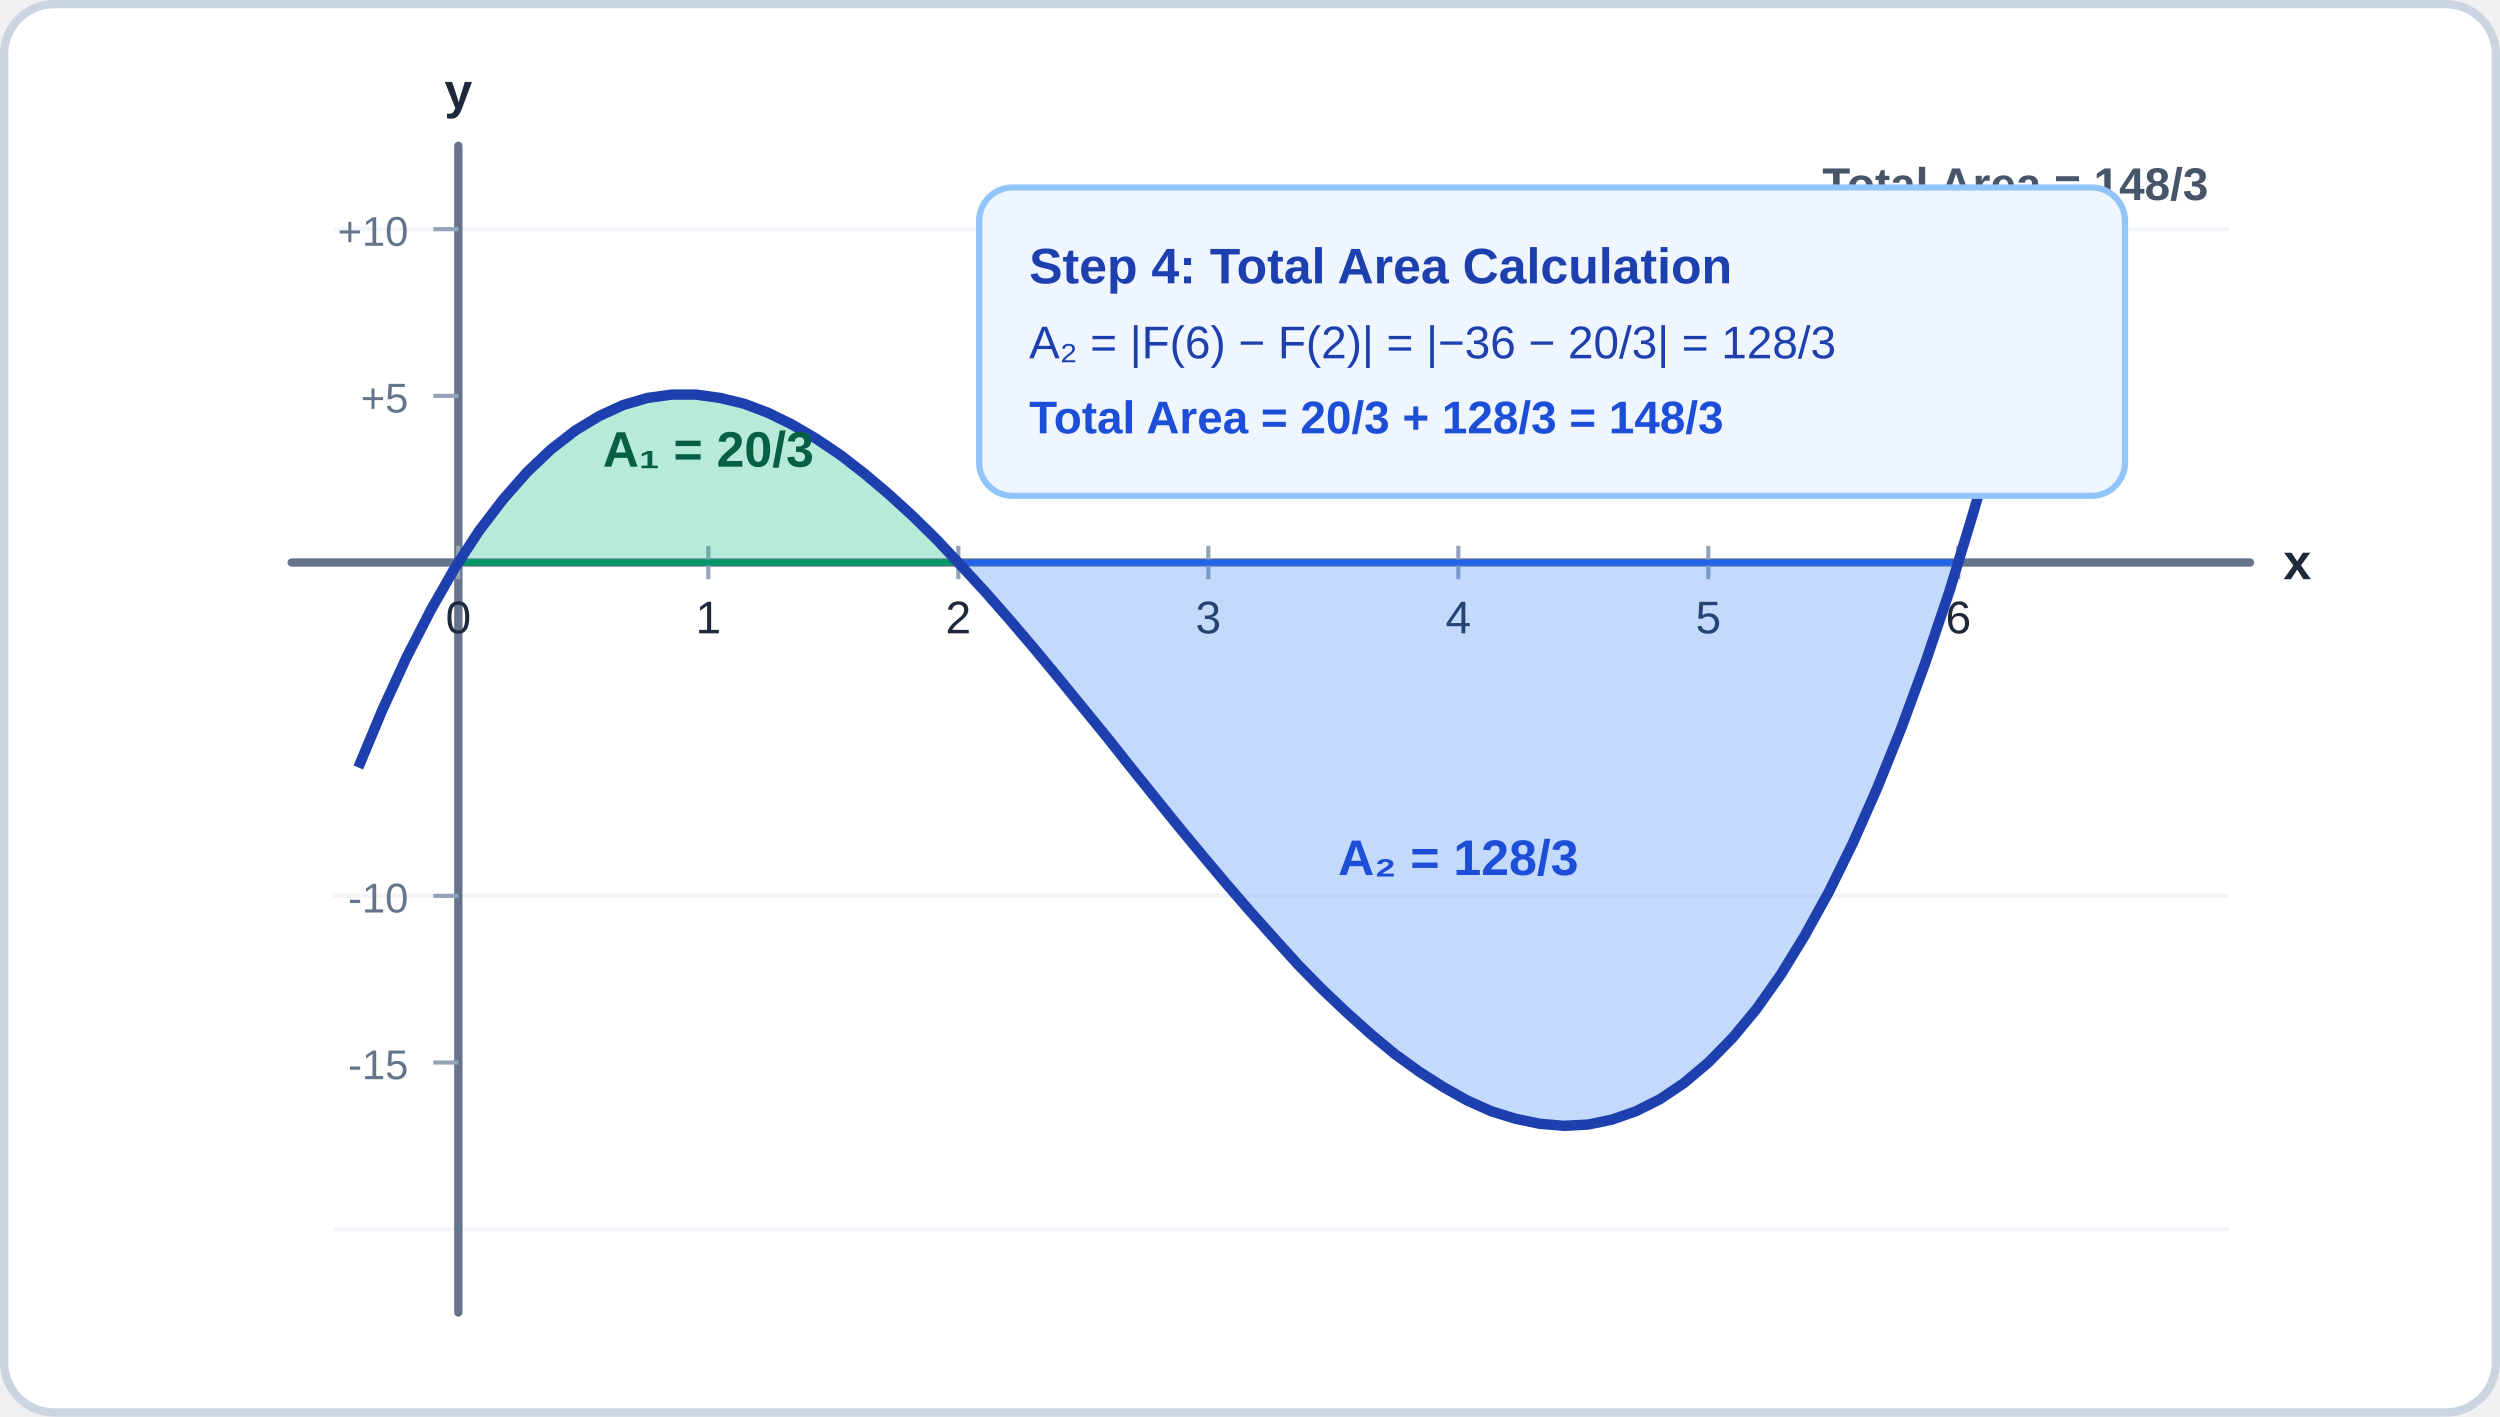
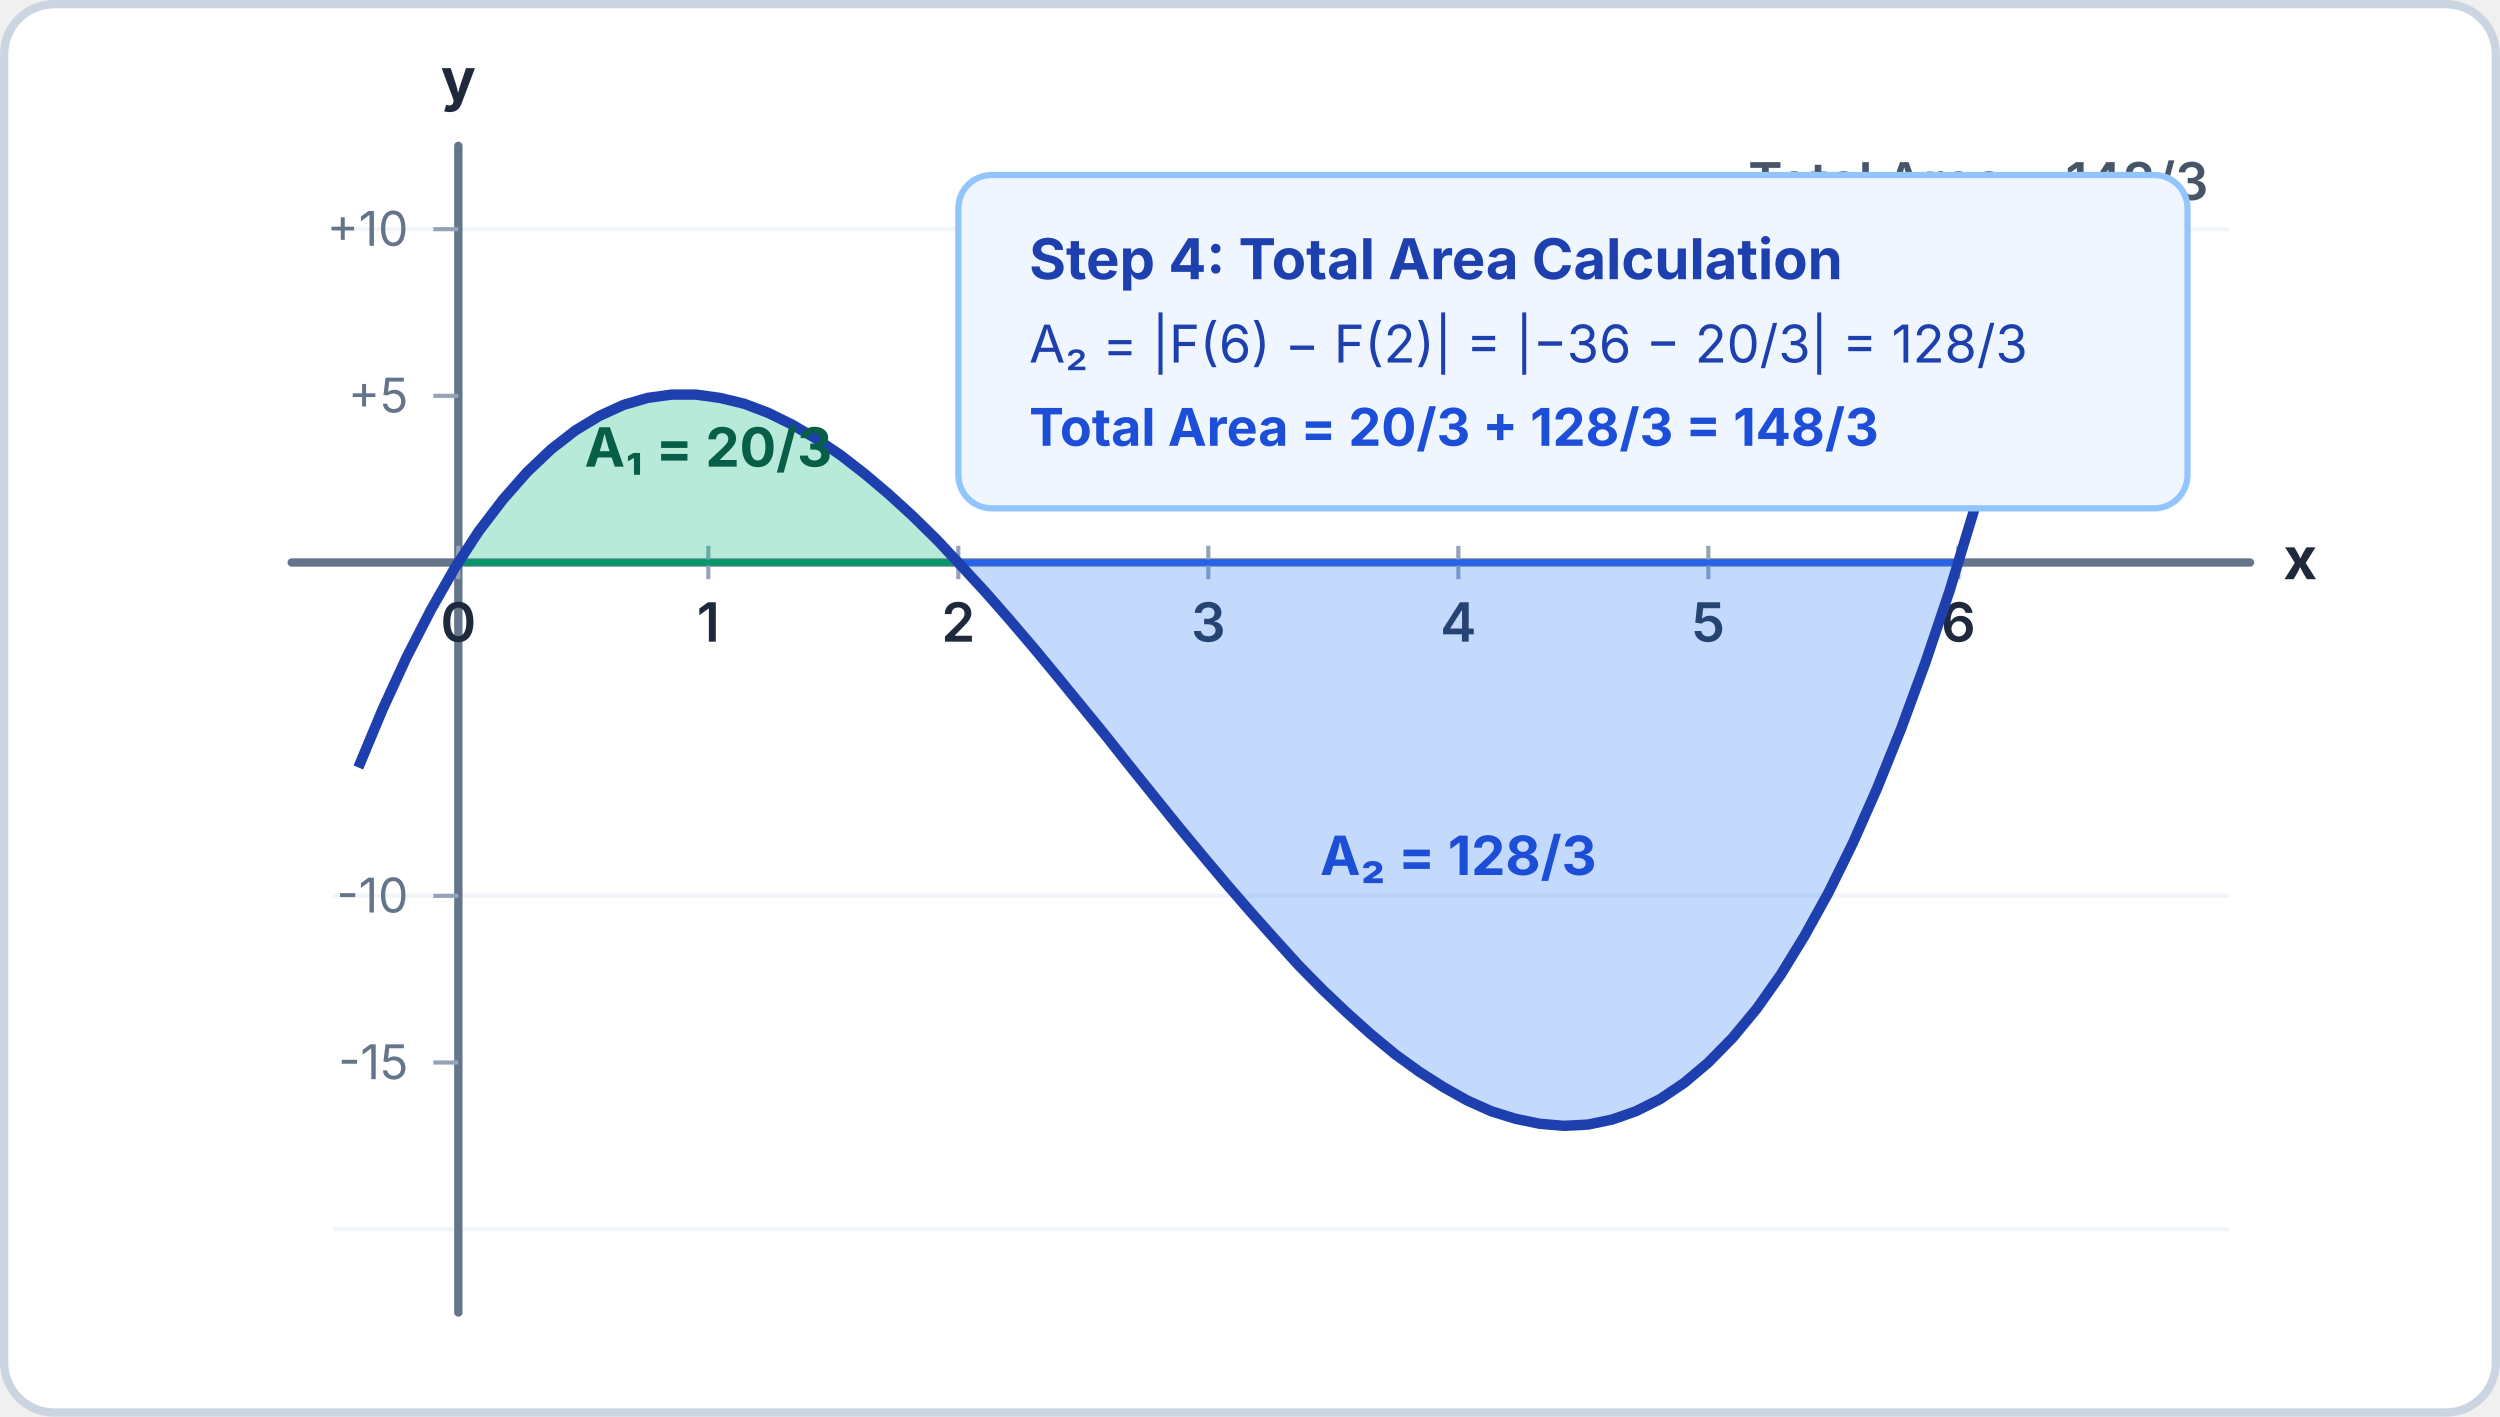
- <svg xmlns="http://www.w3.org/2000/svg" viewBox="0 0 600 340" width="50%" style="display:block;margin:0 auto;font-family:Arial,sans-serif;height:auto;max-width:100%">
+ <svg xmlns="http://www.w3.org/2000/svg" viewBox="0 0 600 340" width="100%" style="display:block;margin:0 auto;font-family:system-ui,-apple-system,sans-serif;height:auto;max-width:620px">
  <rect x="1" y="1" width="598" height="338" rx="12" fill="#fff" stroke="#cbd5e1" stroke-width="2" />
  <line x1="80" y1="55" x2="535" y2="55" stroke="#f1f5f9" stroke-width="1" />
  <line x1="80" y1="215" x2="535" y2="215" stroke="#f1f5f9" stroke-width="1" />
  <line x1="80" y1="295" x2="535" y2="295" stroke="#f1f5f9" stroke-width="1" />
  <line x1="70" y1="135" x2="540" y2="135" stroke="#64748b" stroke-width="2" stroke-linecap="round" />
  <line x1="110" y1="315" x2="110" y2="35" stroke="#64748b" stroke-width="2" stroke-linecap="round" />
  <line x1="110" y1="131" x2="110" y2="139" stroke="#94a3b8" stroke-width="1" />
-   <text x="110" y="152" fill="#1e293b" font-size="11" text-anchor="middle">0</text>
+   <text x="110" y="154" fill="#1e293b" font-size="13" font-weight="600" text-anchor="middle">0</text>
  <line x1="170" y1="131" x2="170" y2="139" stroke="#94a3b8" stroke-width="1" />
-   <text x="170" y="152" fill="#1e293b" font-size="11" text-anchor="middle">1</text>
+   <text x="170" y="154" fill="#1e293b" font-size="13" font-weight="600" text-anchor="middle">1</text>
  <line x1="230" y1="131" x2="230" y2="139" stroke="#94a3b8" stroke-width="1" />
-   <text x="230" y="152" fill="#1e293b" font-size="11" text-anchor="middle">2</text>
+   <text x="230" y="154" fill="#1e293b" font-size="13" font-weight="600" text-anchor="middle">2</text>
  <line x1="290" y1="131" x2="290" y2="139" stroke="#94a3b8" stroke-width="1" />
-   <text x="290" y="152" fill="#1e293b" font-size="11" text-anchor="middle">3</text>
+   <text x="290" y="154" fill="#1e293b" font-size="13" font-weight="600" text-anchor="middle">3</text>
  <line x1="350" y1="131" x2="350" y2="139" stroke="#94a3b8" stroke-width="1" />
-   <text x="350" y="152" fill="#1e293b" font-size="11" text-anchor="middle">4</text>
+   <text x="350" y="154" fill="#1e293b" font-size="13" font-weight="600" text-anchor="middle">4</text>
  <line x1="410" y1="131" x2="410" y2="139" stroke="#94a3b8" stroke-width="1" />
-   <text x="410" y="152" fill="#1e293b" font-size="11" text-anchor="middle">5</text>
+   <text x="410" y="154" fill="#1e293b" font-size="13" font-weight="600" text-anchor="middle">5</text>
  <line x1="470" y1="131" x2="470" y2="139" stroke="#94a3b8" stroke-width="1" />
-   <text x="470" y="152" fill="#1e293b" font-size="11" text-anchor="middle">6</text>
+   <text x="470" y="154" fill="#1e293b" font-size="13" font-weight="600" text-anchor="middle">6</text>
  <line x1="104" y1="55" x2="110" y2="55" stroke="#94a3b8" stroke-width="1" />
-   <text x="98" y="59" fill="#64748b" font-size="10" text-anchor="end">+10</text>
+   <text x="98" y="59" fill="#64748b" font-size="11.5" text-anchor="end">+10</text>
  <line x1="104" y1="95" x2="110" y2="95" stroke="#94a3b8" stroke-width="1" />
-   <text x="98" y="99" fill="#64748b" font-size="10" text-anchor="end">+5</text>
+   <text x="98" y="99" fill="#64748b" font-size="11.5" text-anchor="end">+5</text>
  <line x1="104" y1="215" x2="110" y2="215" stroke="#94a3b8" stroke-width="1" />
-   <text x="98" y="219" fill="#64748b" font-size="10" text-anchor="end">-10</text>
+   <text x="98" y="219" fill="#64748b" font-size="11.5" text-anchor="end">-10</text>
  <line x1="104" y1="255" x2="110" y2="255" stroke="#94a3b8" stroke-width="1" />
-   <text x="98" y="259" fill="#64748b" font-size="10" text-anchor="end">-15</text>
-   <text x="548" y="139" fill="#1e293b" font-size="12" text-anchor="start" font-weight="600">x</text>
-   <text x="110" y="26" fill="#1e293b" font-size="12" text-anchor="middle" font-weight="600">y</text>
-   <text x="530" y="48" fill="#475569" font-size="11" text-anchor="end" font-weight="600">Total Area = 148/3</text>
+   <text x="98" y="259" fill="#64748b" font-size="11.5" text-anchor="end">-15</text>
+   <text x="548" y="139" fill="#1e293b" font-size="14" text-anchor="start" font-weight="700">x</text>
+   <text x="110" y="24" fill="#1e293b" font-size="14" text-anchor="middle" font-weight="700">y</text>
+   <text x="530" y="48" fill="#475569" font-size="12.5" text-anchor="end" font-weight="600">Total Area = 148/3</text>
  <path d="M 110 135 L 114 128.9 L 118 123.3 L 122 118.3 L 126 113.8 L 130 109.8 L 134 106.3 L 138 103.3 L 142 100.8 L 146 98.7 L 150 97.1 L 154 95.9 L 158 95.1 L 162 94.7 L 166 94.6 L 170 95 L 174 95.7 L 178 96.8 L 182 98.1 L 186 99.8 L 190 101.8 L 194 104.1 L 198 106.6 L 202 109.4 L 206 112.5 L 210 115.7 L 214 119.2 L 218 122.9 L 222 126.8 L 226 130.8 L 230 135 L 230 135 L 110 135 Z" fill="#10b981" fill-opacity="0.3" stroke="#059669" stroke-width="1.5" />
  <path d="M 230 135 L 234.8 140.2 L 239.6 145.6 L 244.4 151.2 L 249.2 156.9 L 254 162.6 L 258.8 168.5 L 263.6 174.5 L 268.4 180.4 L 273.2 186.4 L 278 192.3 L 282.8 198.3 L 287.6 204.1 L 292.4 209.9 L 297.2 215.5 L 302 221 L 306.8 226.4 L 311.6 231.5 L 316.4 236.4 L 321.2 241.2 L 326 245.6 L 330.8 249.7 L 335.6 253.6 L 340.4 257.1 L 345.2 260.2 L 350 263 L 354.8 265.4 L 359.6 267.3 L 364.4 268.7 L 369.2 269.7 L 374 270.2 L 378.8 270.1 L 383.6 269.5 L 388.4 268.3 L 393.2 266.5 L 398 264 L 402.8 260.9 L 407.6 257.2 L 412.4 252.7 L 417.2 247.5 L 422 241.5 L 426.8 234.8 L 431.6 227.2 L 436.4 218.8 L 441.2 209.6 L 446 199.5 L 450.8 188.5 L 455.6 176.6 L 460.4 163.7 L 465.2 149.9 L 470 135 L 470 135 L 230 135 Z" fill="#3b82f6" fill-opacity="0.3" stroke="#2563eb" stroke-width="1.5" />
  <path d="M 86 184.2 L 91.8 170.3 L 97.6 157.7 L 103.4 146.4 L 109.1 136.4 L 114.9 127.5 L 120.7 119.9 L 126.5 113.3 L 132.3 107.8 L 138.1 103.3 L 143.9 99.8 L 149.6 97.2 L 155.4 95.5 L 161.2 94.7 L 167 94.7 L 172.8 95.5 L 178.6 96.9 L 184.4 99.1 L 190.1 101.9 L 195.9 105.3 L 201.7 109.2 L 207.5 113.7 L 213.3 118.6 L 219.1 123.9 L 224.9 129.6 L 230.6 135.7 L 236.4 142 L 242.2 148.6 L 248 155.4 L 253.8 162.4 L 259.6 169.5 L 265.4 176.6 L 271.1 183.8 L 276.9 191 L 282.7 198.2 L 288.5 205.2 L 294.3 212.1 L 300.1 218.8 L 305.9 225.3 L 311.6 231.6 L 317.4 237.5 L 323.2 243 L 329 248.2 L 334.8 253 L 340.6 257.2 L 346.4 260.9 L 352.1 264.1 L 357.9 266.7 L 363.7 268.5 L 369.5 269.7 L 375.3 270.2 L 381.1 269.9 L 386.9 268.7 L 392.6 266.7 L 398.4 263.8 L 404.2 259.9 L 410 255 L 415.8 249.1 L 421.6 242.1 L 427.4 233.9 L 433.1 224.6 L 438.9 214.1 L 444.7 202.3 L 450.5 189.2 L 456.3 174.8 L 462.1 159 L 467.9 141.8 L 473.6 123 L 479.4 102.8 L 485.2 81 L 491 57.7" fill="none" stroke="#1e40af" stroke-width="2.5" />
-   <text x="170" y="112" fill="#065f46" font-size="12" font-weight="bold" text-anchor="middle">A₁ = 20/3</text>
-   <text x="350" y="210" fill="#1d4ed8" font-size="12" font-weight="bold" text-anchor="middle">A₂ = 128/3</text>
-   <rect x="235" y="45" width="275" height="74" rx="8" fill="#eff6ff" stroke="#93c5fd" stroke-width="1.5" />
-   <text x="247" y="68" fill="#1e40af" font-size="12" font-weight="bold">Step 4: Total Area Calculation</text>
-   <text x="247" y="86" fill="#1e40af" font-size="11">A₂ = |F(6) − F(2)| = |−36 − 20/3| = 128/3</text>
-   <text x="247" y="104" fill="#1d4ed8" font-size="11" font-weight="bold">Total Area = 20/3 + 128/3 = 148/3</text>
+   <text x="170" y="112" fill="#065f46" font-size="13" font-weight="bold" text-anchor="middle">A₁ = 20/3</text>
+   <text x="350" y="210" fill="#1d4ed8" font-size="13" font-weight="bold" text-anchor="middle">A₂ = 128/3</text>
+   <rect x="230" y="42" width="295" height="80" rx="8" fill="#eff6ff" stroke="#93c5fd" stroke-width="1.5" />
+   <text x="247" y="67" fill="#1e40af" font-size="13.5" font-weight="bold">Step 4: Total Area Calculation</text>
+   <text x="247" y="87" fill="#1e40af" font-size="12.5">A₂ = |F(6) − F(2)| = |−36 − 20/3| = 128/3</text>
+   <text x="247" y="107" fill="#1d4ed8" font-size="12.5" font-weight="bold">Total Area = 20/3 + 128/3 = 148/3</text>
</svg>
